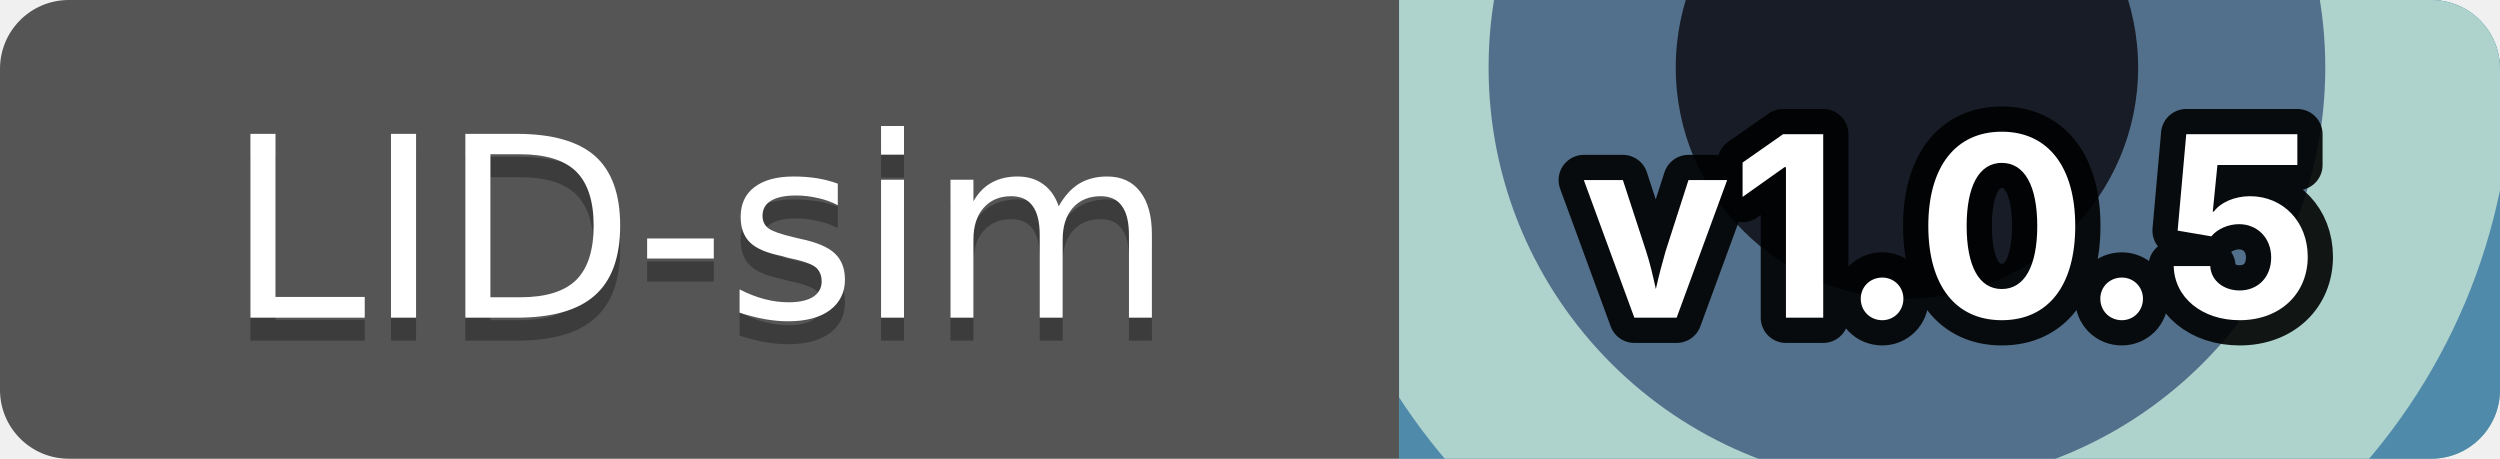
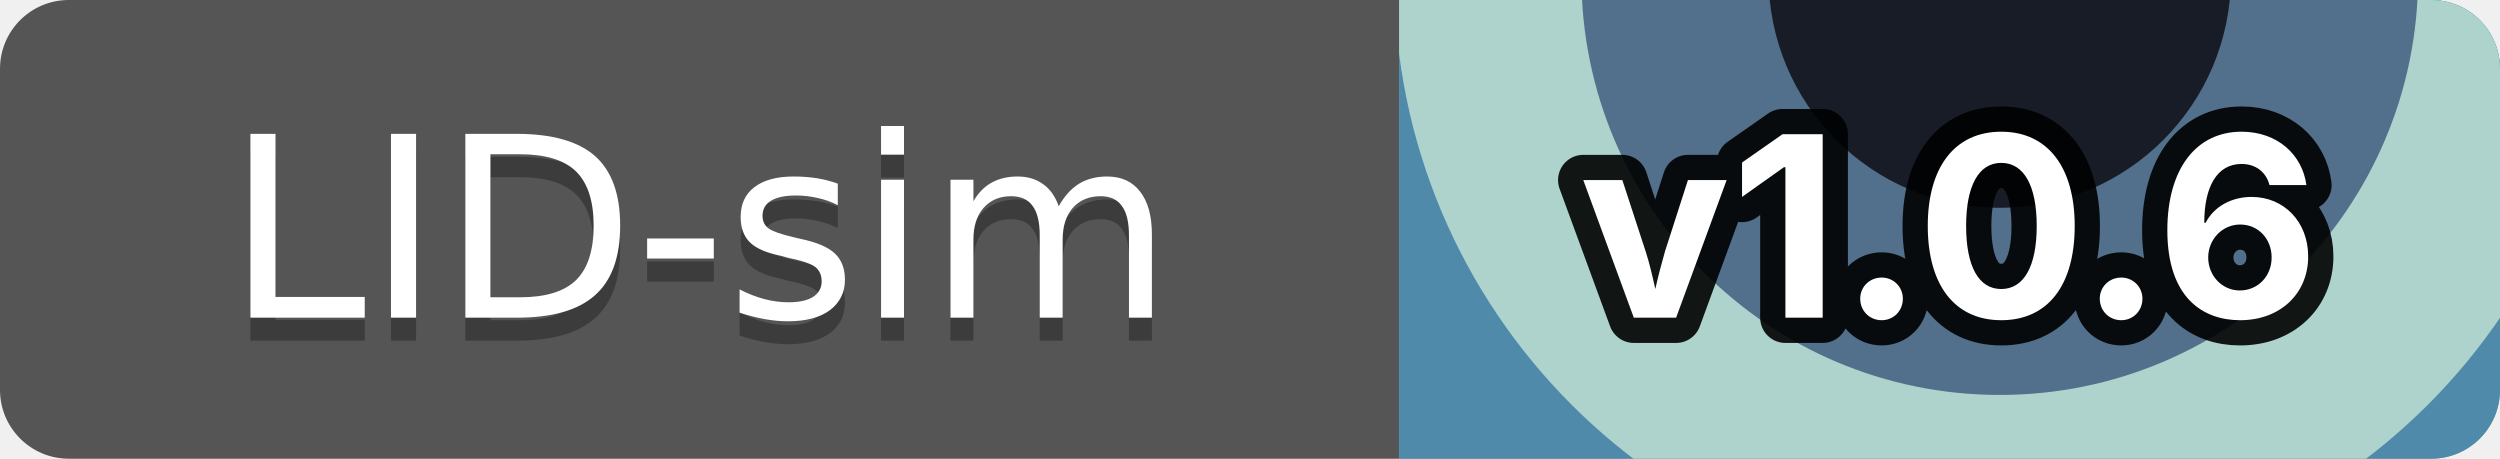
- <svg xmlns="http://www.w3.org/2000/svg" width="109" height="20" viewBox="0 0 109 20" role="img" aria-label="LID-sim: v1.0.5">
+ <svg xmlns="http://www.w3.org/2000/svg" width="109" height="20" viewBox="0 0 109 20" role="img" aria-label="LID-sim: v1.0.6">
  <defs>
-     <clipPath id="b1td7oeoc">
+     <clipPath id="bxfqjkec">
      <rect width="109" height="20" rx="3" />
    </clipPath>
-     <clipPath id="b1td7oeov">
+     <clipPath id="bxfqjkev">
      <rect x="61" width="48" height="20" />
    </clipPath>
  </defs>
-   <g clip-path="url(#b1td7oeoc)">
+   <g clip-path="url(#bxfqjkec)">
    <rect width="61" height="20" fill="#555555" />
-     <g clip-path="url(#b1td7oeov)">
+     <g clip-path="url(#bxfqjkev)">
      <g transform="translate(61 -14) scale(0.48)">
        <rect width="100" height="100" fill="#6ab0a3" />
-         <circle cx="46.13" cy="35.3" r="72" fill="#508aaa" />
-         <circle cx="46.13" cy="35.3" r="55" fill="#add3cc" />
-         <circle cx="46.13" cy="35.3" r="38" fill="#52708b" />
-         <circle cx="46.13" cy="35.3" r="21" fill="#171c27" />
+         <circle cx="54.56" cy="27.04" r="72" fill="#508aaa" />
+         <circle cx="54.56" cy="27.04" r="55" fill="#add3cc" />
+         <circle cx="54.56" cy="27.04" r="38" fill="#52708b" />
+         <circle cx="54.56" cy="27.04" r="21" fill="#171c27" />
      </g>
    </g>
  </g>
  <g text-anchor="middle" font-size="11" text-rendering="geometricPrecision">
    <g font-family="Verdana, Geneva, 'DejaVu Sans', sans-serif">
      <text x="30.5" y="11" dy="0.35em" fill="#010101" fill-opacity=".3" textLength="49">LID-sim</text>
      <text x="30.5" y="10" dy="0.35em" fill="#fff" textLength="49">LID-sim</text>
    </g>
-     <text x="85" y="10" dy="0.35em" font-family="Inter, 'Helvetica Neue', Arial, sans-serif" font-weight="700" fill="#ffffff" stroke="#000000" stroke-opacity="0.9" stroke-width="2.2" paint-order="stroke" stroke-linejoin="round" textLength="36">v1.0.5</text>
+     <text x="85" y="10" dy="0.35em" font-family="Inter, 'Helvetica Neue', Arial, sans-serif" font-weight="700" fill="#ffffff" stroke="#000000" stroke-opacity="0.9" stroke-width="2.2" paint-order="stroke" stroke-linejoin="round" textLength="36">v1.0.6</text>
  </g>
</svg>
